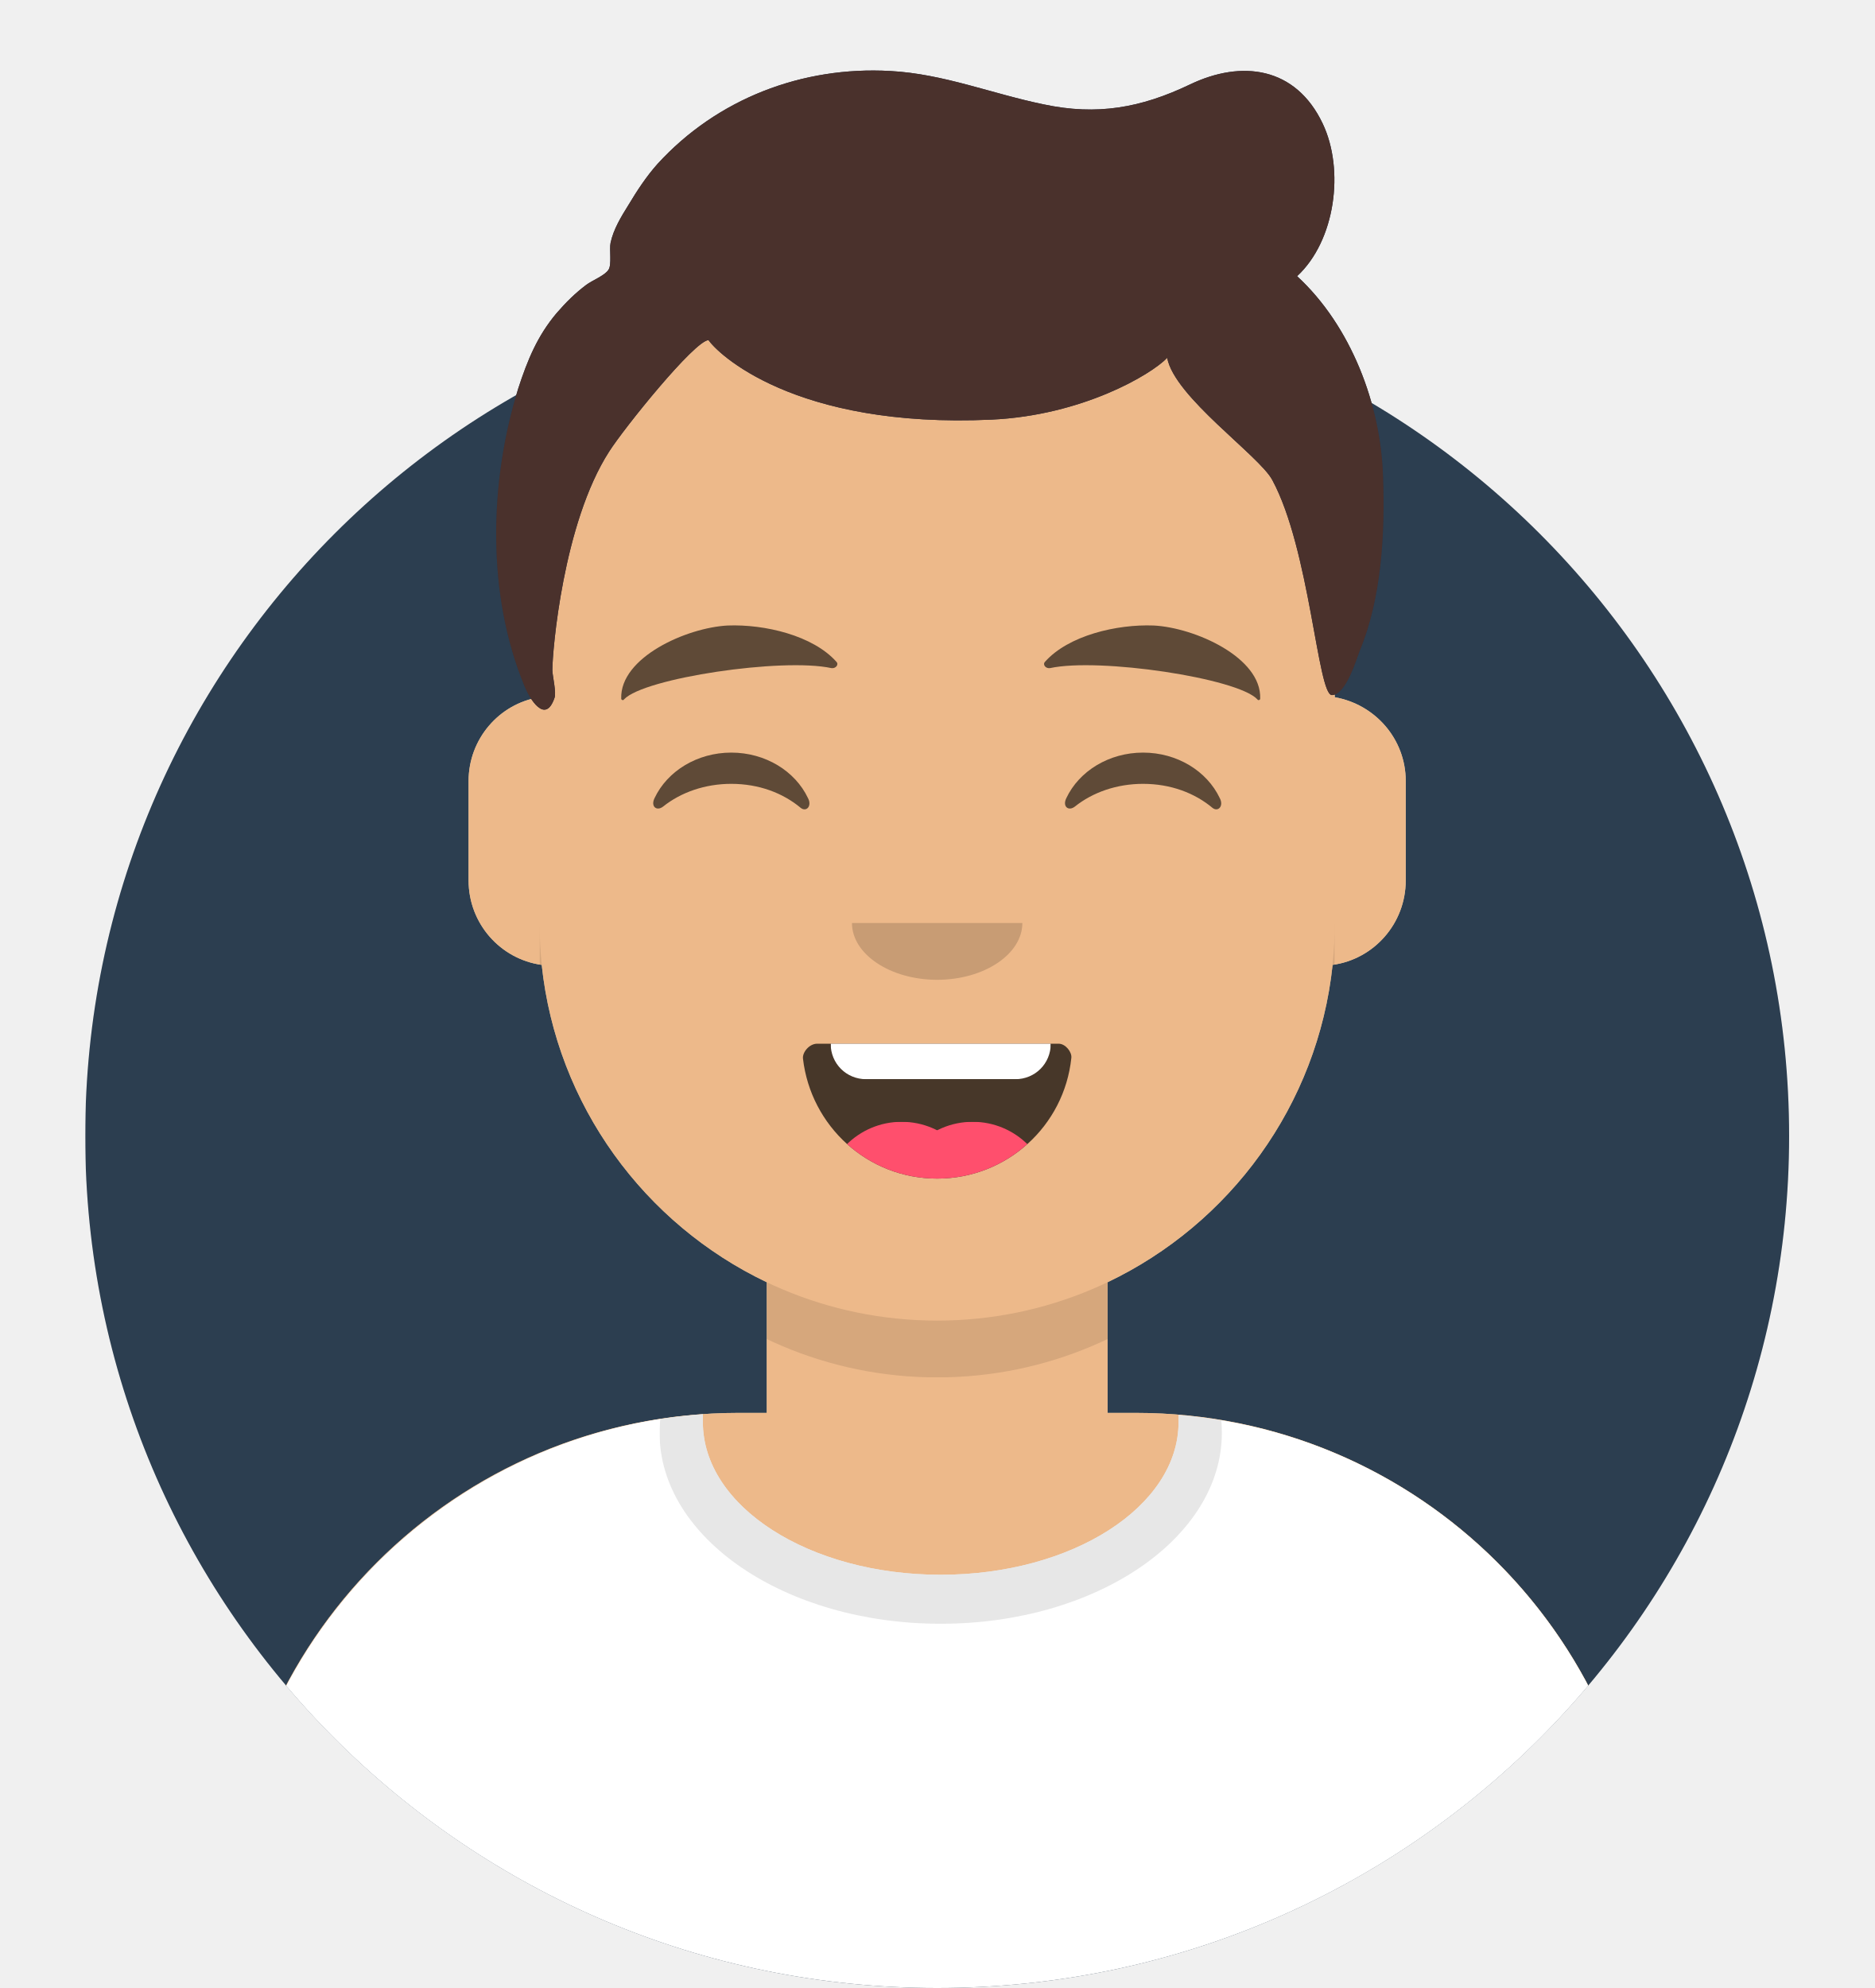
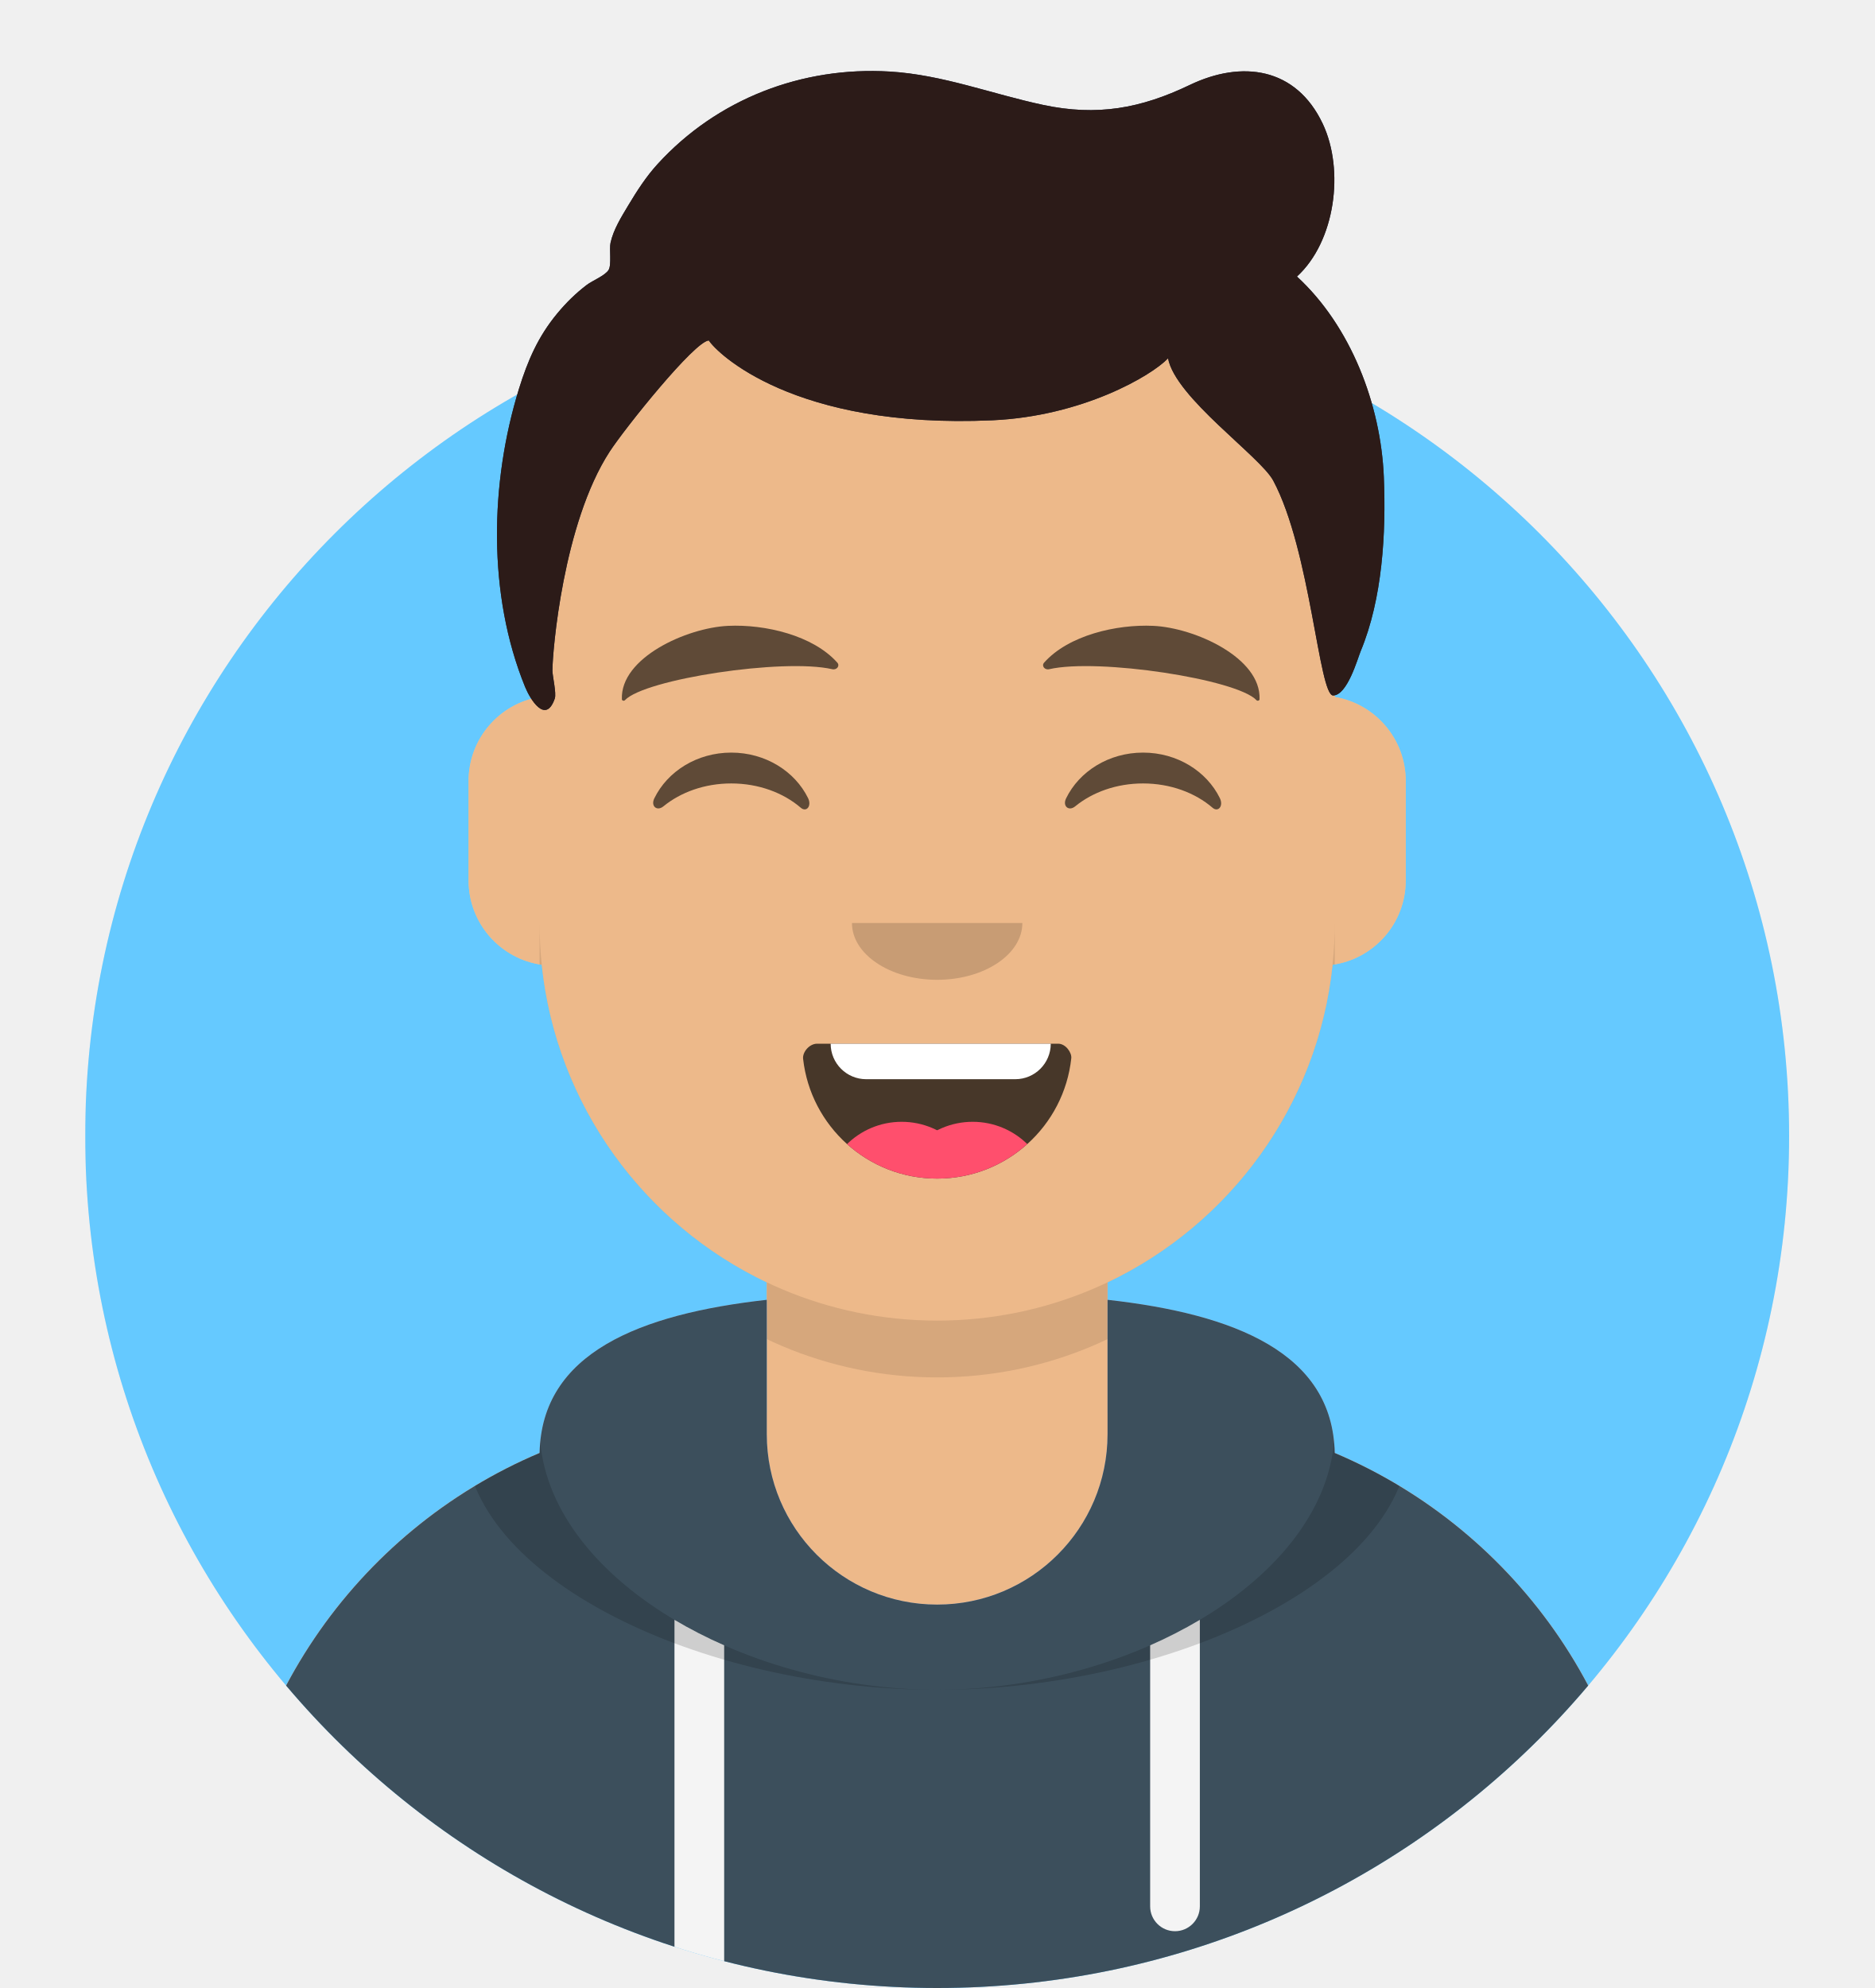
- <svg xmlns="http://www.w3.org/2000/svg" version="1.1" id="Layer_1" x="0px" y="0px" viewBox="0 0 264 280" style="enable-background:new 0 0 264 280;" xml:space="preserve">
-   <style type="text/css">
- 	.st0{fill-rule:evenodd;clip-rule:evenodd;fill:#E6E6E6;}
- 	.st1{filter:url(#Adobe_OpacityMaskFilter);}
- 	.st2{fill-rule:evenodd;clip-rule:evenodd;fill:#FFFFFF;}
- 	.st3{mask:url(#mask-2_1_);}
- 	.st4{fill-rule:evenodd;clip-rule:evenodd;fill:#2C3E50;}
- 	.st5{filter:url(#Adobe_OpacityMaskFilter_1_);}
- 	.st6{mask:url(#mask-4_1_);}
- 	.st7{fill-rule:evenodd;clip-rule:evenodd;fill:#D0C6AC;}
- 	.st8{filter:url(#Adobe_OpacityMaskFilter_2_);}
- 	.st9{mask:url(#mask-6_1_);}
- 	.st10{fill-rule:evenodd;clip-rule:evenodd;fill:#EDB98A;}
- 	.st11{filter:url(#Adobe_OpacityMaskFilter_3_);}
- 	.st12{mask:url(#mask-6_2_);fill-rule:evenodd;clip-rule:evenodd;fill-opacity:0.1;}
- 	.st13{filter:url(#Adobe_OpacityMaskFilter_4_);}
- 	.st14{mask:url(#react-mask-952_1_);}
- 	.st15{filter:url(#Adobe_OpacityMaskFilter_5_);}
- 	.st16{opacity:0.6;mask:url(#react-mask-952_2_);}
- 	.st17{fill-rule:evenodd;clip-rule:evenodd;fill-opacity:0.16;}
- 	.st18{fill-rule:evenodd;clip-rule:evenodd;fill-opacity:0.7;}
- 	.st19{filter:url(#Adobe_OpacityMaskFilter_6_);}
- 	.st20{mask:url(#react-mask-934_1_);fill-rule:evenodd;clip-rule:evenodd;fill:#FFFFFF;}
- 	.st21{filter:url(#Adobe_OpacityMaskFilter_7_);}
- 	.st22{mask:url(#react-mask-934_2_);}
- 	.st23{fill-rule:evenodd;clip-rule:evenodd;fill:#FF4F6D;}
- 	.st24{fill-rule:evenodd;clip-rule:evenodd;fill-opacity:0.6;}
- 	.st25{filter:url(#Adobe_OpacityMaskFilter_8_);}
- 	.st26{mask:url(#react-mask-925_1_);}
- 	.st27{fill-rule:evenodd;clip-rule:evenodd;fill:#28354B;}
- 	.st28{filter:url(#Adobe_OpacityMaskFilter_9_);}
- 	.st29{mask:url(#react-mask-924_1_);}
- 	.st30{fill-rule:evenodd;clip-rule:evenodd;fill:#4A312C;}
- </style>
-   <g>
-     <g transform="translate(-825, -1100)">
+ <svg xmlns="http://www.w3.org/2000/svg" xmlns:xlink="http://www.w3.org/1999/xlink" width="264px" height="280px" viewBox="0 0 264 280" version="1.1">
+   <defs>
+     <circle id="react-path-1" cx="120" cy="120" r="120" />
+     <path d="M12,160 C12,226.274 65.726,280 132,280 C198.274,280 252,226.274 252,160 L264,160 L264,-1.42108547e-14 L-3.19744231e-14,-1.42108547e-14 L-3.19744231e-14,160 L12,160 Z" id="react-path-2" />
+     <path d="M124,144.611 L124,163 L128,163 L128,163 C167.765,163 200,195.235 200,235 L200,244 L0,244 L0,235 C-4.86974701e-15,195.235 32.235,163 72,163 L72,163 L76,163 L76,144.611 C58.763,136.422 46.372,119.687 44.305,99.881 C38.48,99.058 34,94.052 34,88 L34,74 C34,68.054 38.325,63.118 44,62.166 L44,56 L44,56 C44,25.072 69.072,5.68137151e-15 100,0 L100,0 L100,0 C130.928,-5.68137151e-15 156,25.072 156,56 L156,62.166 C161.675,63.118 166,68.054 166,74 L166,88 C166,94.052 161.52,99.058 155.695,99.881 C153.628,119.687 141.237,136.422 124,144.611 Z" id="react-path-3" />
+   </defs>
+   <g id="Avataaar" stroke="none" stroke-width="1" fill="none" fill-rule="evenodd">
+     <g transform="translate(-825, -1100)" id="Avataaar/Circle">
      <g transform="translate(825, 1100)">
-         <g id="Circle" transform="translate(12, 40)">
-           <g id="Circle-Background">
-             <circle class="st0" cx="120" cy="120" r="120" />
-           </g>
-           <defs>
-             <filter id="Adobe_OpacityMaskFilter" filterUnits="userSpaceOnUse" x="0" y="0" width="240" height="240">
-               <feColorMatrix type="matrix" values="1 0 0 0 0  0 1 0 0 0  0 0 1 0 0  0 0 0 1 0" />
-             </filter>
-           </defs>
-           <mask maskUnits="userSpaceOnUse" x="0" y="0" width="240" height="240" id="mask-2_1_">
-             <g class="st1">
-               <circle id="path-1_1_" class="st2" cx="120" cy="120" r="120" />
-             </g>
+         <g id="Circle" stroke-width="1" fill-rule="evenodd" transform="translate(12, 40)">
+           <mask id="react-mask-4" fill="white">
+             <use xlink:href="#react-path-1" />
          </mask>
-           <g class="st3">
-             <rect class="st4" width="240" height="240" />
+           <use id="Circle-Background" fill="#E6E6E6" xlink:href="#react-path-1" />
+           <g id="Color/Palette/Blue-01" mask="url(#react-mask-4)" fill="#65C9FF">
+             <rect id="🖍Color" x="0" y="0" width="240" height="240" />
          </g>
        </g>
-         <g id="Mask">
- 			</g>
-         <defs>
-           <filter id="Adobe_OpacityMaskFilter_1_" filterUnits="userSpaceOnUse" x="-1" y="0" width="265" height="280">
-             <feColorMatrix type="matrix" values="1 0 0 0 0  0 1 0 0 0  0 0 1 0 0  0 0 0 1 0" />
-           </filter>
-         </defs>
-         <mask maskUnits="userSpaceOnUse" x="-1" y="0" width="265" height="280" id="mask-4_1_">
-           <g class="st5">
-             <path id="path-3_1_" class="st2" d="M12,160c0,66.3,53.7,120,120,120s120-53.7,120-120h12V0H0v160H12z" />
-           </g>
+         <mask id="react-mask-5" fill="white">
+           <use xlink:href="#react-path-2" />
        </mask>
-         <g id="Avataaar" class="st6">
+         <g id="Mask" />
+         <g id="Avataaar" stroke-width="1" fill-rule="evenodd" mask="url(#react-mask-5)">
          <g id="Body" transform="translate(32, 36)">
-             <g>
-               <path class="st7" d="M124,144.6V163h4l0,0c39.8,0,72,32.2,72,72v9H0v-9c0-39.8,32.2-72,72-72l0,0h4v-18.4        c-17.2-8.2-29.6-24.9-31.7-44.7C38.5,99.1,34,94.1,34,88V74c0-5.9,4.3-10.9,10-11.8V56l0,0c0-30.9,25.1-56,56-56l0,0l0,0        c30.9,0,56,25.1,56,56v6.2c5.7,1,10,5.9,10,11.8v14c0,6.1-4.5,11.1-10.3,11.9C153.6,119.7,141.2,136.4,124,144.6z" />
-             </g>
-             <defs>
-               <filter id="Adobe_OpacityMaskFilter_2_" filterUnits="userSpaceOnUse" x="-32" y="0" width="264" height="244">
-                 <feColorMatrix type="matrix" values="1 0 0 0 0  0 1 0 0 0  0 0 1 0 0  0 0 0 1 0" />
-               </filter>
-             </defs>
-             <mask maskUnits="userSpaceOnUse" x="-32" y="0" width="264" height="244" id="mask-6_1_">
-               <g class="st8">
-                 <path id="path-5_1_" class="st2" d="M124,144.6V163h4l0,0c39.8,0,72,32.2,72,72v9H0v-9c0-39.8,32.2-72,72-72l0,0h4v-18.4         c-17.2-8.2-29.6-24.9-31.7-44.7C38.5,99.1,34,94.1,34,88V74c0-5.9,4.3-10.9,10-11.8V56l0,0c0-30.9,25.1-56,56-56l0,0l0,0         c30.9,0,56,25.1,56,56v6.2c5.7,1,10,5.9,10,11.8v14c0,6.1-4.5,11.1-10.3,11.9C153.6,119.7,141.2,136.4,124,144.6z" />
-               </g>
+             <mask id="react-mask-6" fill="white">
+               <use xlink:href="#react-path-3" />
            </mask>
-             <g class="st9">
-               <g id="Color" transform="translate(-32, 0)">
-                 <rect class="st10" width="264" height="244" />
+             <use fill="#D0C6AC" xlink:href="#react-path-3" />
+             <g id="Skin/👶🏽-03-Brown" mask="url(#react-mask-6)" fill="#EDB98A">
+               <g transform="translate(0, 0)" id="Color">
+                 <rect x="0" y="0" width="264" height="280" />
              </g>
            </g>
+             <path d="M156,79 L156,102 C156,132.928 130.928,158 100,158 C69.072,158 44,132.928 44,102 L44,79 L44,94 C44,124.928 69.072,150 100,150 C130.928,150 156,124.928 156,94 L156,79 Z" id="Neck-Shadow" fill-opacity="0.1" fill="#000000" mask="url(#react-mask-6)" />
+           </g>
+           <g id="Clothing/Hoodie" transform="translate(0, 170)">
            <defs>
-               <filter id="Adobe_OpacityMaskFilter_3_" filterUnits="userSpaceOnUse" x="44" y="79" width="112" height="79">
-                 <feColorMatrix type="matrix" values="1 0 0 0 0  0 1 0 0 0  0 0 1 0 0  0 0 0 1 0" />
-               </filter>
+               <path d="M108,13.071 C90.081,15.076 76.28,20.552 76.004,34.645 C50.146,45.568 32,71.165 32,100.999 L32,100.999 L32,110 L232,110 L232,100.999 C232,71.165 213.854,45.568 187.996,34.645 C187.72,20.552 173.919,15.076 156,13.071 L156,32 L156,32 C156,45.255 145.255,56 132,56 L132,56 C118.745,56 108,45.255 108,32 L108,13.071 Z" id="react-path-221" />
            </defs>
-             <mask maskUnits="userSpaceOnUse" x="44" y="79" width="112" height="79" id="mask-6_2_">
-               <g class="st11">
-                 <path id="path-5_2_" class="st2" d="M124,144.6V163h4l0,0c39.8,0,72,32.2,72,72v9H0v-9c0-39.8,32.2-72,72-72l0,0h4v-18.4         c-17.2-8.2-29.6-24.9-31.7-44.7C38.5,99.1,34,94.1,34,88V74c0-5.9,4.3-10.9,10-11.8V56l0,0c0-30.9,25.1-56,56-56l0,0l0,0         c30.9,0,56,25.1,56,56v6.2c5.7,1,10,5.9,10,11.8v14c0,6.1-4.5,11.1-10.3,11.9C153.6,119.7,141.2,136.4,124,144.6z" />
-               </g>
+             <mask id="react-mask-222" fill="white">
+               <use xlink:href="#react-path-221" />
            </mask>
-             <path id="Neck-Shadow" class="st12" d="M156,79v23c0,30.9-25.1,56-56,56s-56-25.1-56-56V79v15c0,30.9,25.1,56,56,56       s56-25.1,56-56V79z" />
+             <use id="Hoodie" fill="#B7C1DB" fill-rule="evenodd" xlink:href="#react-path-221" />
+             <g id="Color/Palette/Gray-01" mask="url(#react-mask-222)" fill-rule="evenodd" fill="#3C4F5C">
+               <rect id="🖍Color" x="0" y="0" width="264" height="110" />
+             </g>
+             <path d="M102,61.739 L102,110 L95,110 L95,58.15 C97.204,59.46 99.547,60.661 102,61.739 Z M169,58.15 L169,98.5 C169,100.433 167.433,102 165.5,102 C163.567,102 162,100.433 162,98.5 L162,61.739 C164.453,60.661 166.796,59.46 169,58.15 Z" id="Straps" fill="#F4F4F4" fill-rule="evenodd" mask="url(#react-mask-222)" />
+             <path d="M90.96,12.724 C75.909,15.571 65.5,21.243 65.5,32.308 C65.5,52.02 98.538,68 132,68 C165.462,68 198.5,52.02 198.5,32.308 C198.5,21.243 188.091,15.571 173.04,12.724 C182.125,16.074 188,21.706 188,31.077 C188,51.469 160.179,68 132,68 C103.821,68 76,51.469 76,31.077 C76,21.706 81.875,16.074 90.96,12.724 Z" id="Shadow" fill-opacity="0.16" fill="#000000" fill-rule="evenodd" mask="url(#react-mask-222)" />
          </g>
-           <g transform="translate(0, 170)">
-             <g id="Clothes">
-               <path class="st0" d="M166,29.3c37,3,66,34,66,71.8v8.9H32v-8.9C32,63,61.6,31.8,99,29.2c0,0.4,0,0.7,0,1.1        c0,11.9,15,21.5,33.5,21.5S166,42.2,166,30.3C166,30,166,29.6,166,29.3z" />
-             </g>
-             <defs>
-               <filter id="Adobe_OpacityMaskFilter_4_" filterUnits="userSpaceOnUse" x="0" y="0" width="264" height="110">
-                 <feColorMatrix type="matrix" values="1 0 0 0 0  0 1 0 0 0  0 0 1 0 0  0 0 0 1 0" />
-               </filter>
-             </defs>
-             <mask maskUnits="userSpaceOnUse" x="0" y="0" width="264" height="110" id="react-mask-952_1_">
-               <g class="st13">
-                 <path id="react-path-951_1_" class="st2" d="M166,29.3c37,3,66,34,66,71.8v8.9H32v-8.9C32,63,61.6,31.8,99,29.2         c0,0.4,0,0.7,0,1.1c0,11.9,15,21.5,33.5,21.5S166,42.2,166,30.3C166,30,166,29.6,166,29.3z" />
-               </g>
-             </mask>
-             <g class="st14">
-               <rect class="st2" width="264" height="110" />
-             </g>
-             <defs>
-               <filter id="Adobe_OpacityMaskFilter_5_" filterUnits="userSpaceOnUse" x="92.9" y="4.9" width="79.3" height="53.8">
-                 <feColorMatrix type="matrix" values="1 0 0 0 0  0 1 0 0 0  0 0 1 0 0  0 0 0 1 0" />
-               </filter>
-             </defs>
-             <mask maskUnits="userSpaceOnUse" x="92.9" y="4.9" width="79.3" height="53.8" id="react-mask-952_2_">
-               <g class="st15">
-                 <path id="react-path-951_2_" class="st2" d="M166,29.3c37,3,66,34,66,71.8v8.9H32v-8.9C32,63,61.6,31.8,99,29.2         c0,0.4,0,0.7,0,1.1c0,11.9,15,21.5,33.5,21.5S166,42.2,166,30.3C166,30,166,29.6,166,29.3z" />
-               </g>
-             </mask>
-             <g id="Shadowy" class="st16">
-               <g transform="translate(92, 4)">
-                 <ellipse class="st17" cx="40.5" cy="27.8" rx="39.6" ry="26.9" />
-               </g>
-             </g>
-           </g>
-           <g id="Face" transform="translate(76, 82)">
-             <g transform="translate(2, 52)">
-               <g id="Mouth">
-                 <path class="st18" d="M35.1,15.1C36.2,24.6,44.2,32,54,32c9.8,0,17.9-7.4,18.9-17c0.1-0.8-0.8-2-1.8-2c-14.9,0-26.3,0-34,0         C36,13,35,14.2,35.1,15.1z" />
-               </g>
+           <g id="Face" transform="translate(76, 82)" fill="#000000">
+             <g id="Mouth/Smile" transform="translate(2, 52)">
              <defs>
-                 <filter id="Adobe_OpacityMaskFilter_6_" filterUnits="userSpaceOnUse" x="39" y="2" width="31" height="16">
-                   <feColorMatrix type="matrix" values="1 0 0 0 0  0 1 0 0 0  0 0 1 0 0  0 0 0 1 0" />
-                 </filter>
+                 <path d="M35.118,15.128 C36.176,24.62 44.226,32 54,32 C63.804,32 71.874,24.574 72.892,15.04 C72.974,14.273 72.117,13 71.043,13 C56.149,13 44.738,13 37.087,13 C36.007,13 35.012,14.178 35.118,15.128 Z" id="react-path-233" />
              </defs>
-               <mask maskUnits="userSpaceOnUse" x="39" y="2" width="31" height="16" id="react-mask-934_1_">
-                 <g class="st19">
-                   <path id="react-path-933_1_" class="st2" d="M35.1,15.1C36.2,24.6,44.2,32,54,32c9.8,0,17.9-7.4,18.9-17          c0.1-0.8-0.8-2-1.8-2c-14.9,0-26.3,0-34,0C36,13,35,14.2,35.1,15.1z" />
-                 </g>
+               <mask id="react-mask-234" fill="white">
+                 <use xlink:href="#react-path-233" />
              </mask>
-               <path id="Teeth" class="st20" d="M44,2h21c2.8,0,5,2.2,5,5v6c0,2.8-2.2,5-5,5H44c-2.8,0-5-2.2-5-5V7C39,4.2,41.2,2,44,2z" />
-               <defs>
-                 <filter id="Adobe_OpacityMaskFilter_7_" filterUnits="userSpaceOnUse" x="38" y="24" width="32" height="22">
-                   <feColorMatrix type="matrix" values="1 0 0 0 0  0 1 0 0 0  0 0 1 0 0  0 0 0 1 0" />
-                 </filter>
-               </defs>
-               <mask maskUnits="userSpaceOnUse" x="38" y="24" width="32" height="22" id="react-mask-934_2_">
-                 <g class="st21">
-                   <path id="react-path-933_2_" class="st2" d="M35.1,15.1C36.2,24.6,44.2,32,54,32c9.8,0,17.9-7.4,18.9-17          c0.1-0.8-0.8-2-1.8-2c-14.9,0-26.3,0-34,0C36,13,35,14.2,35.1,15.1z" />
-                 </g>
-               </mask>
-               <g id="Tongue" class="st22">
+               <use id="Mouth" fill-opacity="0.7" fill="#000000" fill-rule="evenodd" xlink:href="#react-path-233" />
+               <rect id="Teeth" fill="#FFFFFF" fill-rule="evenodd" mask="url(#react-mask-234)" x="39" y="2" width="31" height="16" rx="5" />
+               <g id="Tongue" stroke-width="1" fill-rule="evenodd" mask="url(#react-mask-234)" fill="#FF4F6D">
                <g transform="translate(38, 24)">
-                   <circle class="st23" cx="11" cy="11" r="11" />
-                   <circle class="st23" cx="21" cy="11" r="11" />
+                   <circle cx="11" cy="11" r="11" />
+                   <circle cx="21" cy="11" r="11" />
                </g>
              </g>
            </g>
-             <g transform="translate(28, 40)">
-               <path id="Nose" class="st17" d="M16,8c0,4.4,5.4,8,12,8l0,0c6.6,0,12-3.6,12-8" />
+             <g id="Nose/Default" transform="translate(28, 40)" fill-opacity="0.16">
+               <path d="M16,8 C16,12.418 21.373,16 28,16 L28,16 C34.627,16 40,12.418 40,8" id="Nose" />
            </g>
-             <g transform="translate(0, 8)">
-               <path id="Squint" class="st24" d="M16.2,22.4C18,18.6,22.2,16,27,16c4.8,0,9,2.6,10.8,6.4c0.6,1.1-0.2,2-1,1.4        c-2.5-2.1-5.9-3.4-9.8-3.4c-3.7,0-7.1,1.2-9.6,3.2C16.5,24.3,15.6,23.6,16.2,22.4z" />
-               <path class="st24" d="M74.2,22.4C76,18.6,80.2,16,85,16c4.8,0,9,2.6,10.8,6.4c0.6,1.1-0.2,2-1,1.4c-2.5-2.1-5.9-3.4-9.8-3.4        c-3.7,0-7.1,1.2-9.6,3.2C74.5,24.3,73.6,23.6,74.2,22.4z" />
+             <g id="Eyes/Happy-😁" transform="translate(0, 8)" fill-opacity="0.6">
+               <path d="M16.16,22.447 C18.007,18.649 22.164,16 26.998,16 C31.814,16 35.959,18.63 37.815,22.407 C38.367,23.529 37.582,24.447 36.791,23.767 C34.34,21.66 30.859,20.344 26.998,20.344 C23.257,20.344 19.874,21.579 17.438,23.572 C16.547,24.3 15.62,23.558 16.16,22.447 Z" id="Squint" />
+               <path d="M74.16,22.447 C76.007,18.649 80.164,16 84.998,16 C89.814,16 93.959,18.63 95.815,22.407 C96.367,23.529 95.582,24.447 94.791,23.767 C92.34,21.66 88.859,20.344 84.998,20.344 C81.257,20.344 77.874,21.579 75.438,23.572 C74.547,24.3 73.62,23.558 74.16,22.447 Z" id="Squint" />
            </g>
-             <g>
-               <path id="Eyebrow" class="st24" d="M26.5,6.1c-5.8,0.3-15.2,4.5-15,10.3c0,0.2,0.3,0.3,0.4,0.1c2.8-3,22.3-5.9,29.2-4.4        c0.6,0.1,1.1-0.5,0.7-0.9C38.5,7.5,31.7,5.9,26.5,6.1" />
-               <path class="st24" d="M86.5,6.1c5.8,0.3,15.2,4.5,15,10.3c0,0.2-0.3,0.3-0.4,0.1c-2.8-3-22.3-5.9-29.2-4.4        c-0.6,0.1-1.1-0.5-0.7-0.9C74.5,7.5,81.3,5.9,86.5,6.1" />
+             <g id="Eyebrow/Natural/Default-Natural" fill-opacity="0.6">
+               <path d="M26.039,6.21 C20.278,6.983 11.293,12.005 12.044,17.818 C12.069,18.008 12.357,18.067 12.481,17.908 C14.967,14.72 34.193,10.037 41.194,11.015 C41.835,11.104 42.258,10.443 41.821,10.03 C38.077,6.495 31.2,5.512 26.039,6.21" id="Eyebrow" transform="translate(27, 12) rotate(5) translate(-27, -12) " />
+               <path d="M85.039,6.21 C79.278,6.983 70.293,12.005 71.044,17.818 C71.069,18.008 71.357,18.067 71.481,17.908 C73.967,14.72 93.193,10.037 100.194,11.015 C100.835,11.104 101.258,10.443 100.821,10.03 C97.077,6.495 90.2,5.512 85.039,6.21" id="Eyebrow" transform="translate(86, 12) scale(-1, 1) rotate(5) translate(-86, -12) " />
            </g>
          </g>
-           <g id="Top">
+           <g id="Top" stroke-width="1" fill-rule="evenodd">
            <defs>
-               <filter id="Adobe_OpacityMaskFilter_8_" filterUnits="userSpaceOnUse" x="-1" y="0" width="264" height="280">
-                 <feColorMatrix type="matrix" values="1 0 0 0 0  0 1 0 0 0  0 0 1 0 0  0 0 0 1 0" />
+               <rect id="react-path-191" x="0" y="0" width="264" height="280" />
+               <path d="M183.68,38.949 C189.086,33.999 190.387,23.962 187.318,17.449 C183.549,9.454 175.901,8.452 168.572,11.969 C161.664,15.284 155.515,16.388 147.95,14.782 C140.692,13.241 133.806,10.523 126.303,10.076 C113.978,9.343 102.003,13.915 93.603,23.129 C92,24.887 90.709,26.897 89.488,28.934 C88.512,30.564 87.411,32.313 86.995,34.192 C86.797,35.086 87.165,37.29 86.72,38.022 C86.239,38.812 84.424,39.537 83.651,40.124 C82.084,41.313 80.727,42.654 79.471,44.171 C76.805,47.393 75.338,50.758 74.103,54.743 C70.001,67.988 69.653,83.741 74.957,96.747 C75.664,98.481 77.855,102.099 79.143,98.385 C79.398,97.651 78.809,95.191 78.81,94.45 C78.815,91.73 80.316,73.721 86.857,63.633 C88.986,60.349 98.83,48.052 100.841,47.954 C101.906,49.646 112.721,60.462 140.783,59.195 C153.445,58.623 163.183,52.934 165.521,50.468 C166.549,56.001 178.513,64.284 180.336,67.692 C185.603,77.538 186.771,97.996 188.781,97.957 C190.791,97.919 192.234,92.72 192.648,91.727 C195.72,84.352 196.243,75.095 195.915,67.168 C195.488,56.966 191.277,45.942 183.68,38.949 Z" id="react-path-190" />
+               <filter x="-0.8%" y="-2.0%" width="101.5%" height="108.0%" filterUnits="objectBoundingBox" id="react-filter-187">
+                 <feOffset dx="0" dy="2" in="SourceAlpha" result="shadowOffsetOuter1" />
+                 <feColorMatrix values="0 0 0 0 0   0 0 0 0 0   0 0 0 0 0  0 0 0 0.16 0" type="matrix" in="shadowOffsetOuter1" result="shadowMatrixOuter1" />
+                 <feMerge>
+                   <feMergeNode in="shadowMatrixOuter1" />
+                   <feMergeNode in="SourceGraphic" />
+                 </feMerge>
              </filter>
            </defs>
-             <mask maskUnits="userSpaceOnUse" x="-1" y="0" width="264" height="280" id="react-mask-925_1_">
-               <g class="st25">
-                 <rect id="react-path-927_1_" class="st2" width="264" height="280" />
-               </g>
+             <mask id="react-mask-189" fill="white">
+               <use xlink:href="#react-path-191" />
            </mask>
-             <g class="st26">
+             <g id="Mask" />
+             <g id="Top/Short-Hair/Short-Waved" mask="url(#react-mask-189)">
              <g transform="translate(-1, 0)">
-                 <g id="Short-Hair">
-                   <path class="st27" d="M183.7,38.9c5.4-5,6.7-15,3.6-21.5c-3.8-8-11.4-9-18.7-5.5c-6.9,3.3-13.1,4.4-20.6,2.8          c-7.3-1.5-14.1-4.3-21.6-4.7C114,9.3,102,13.9,93.6,23.1c-1.6,1.8-2.9,3.8-4.1,5.8c-1,1.6-2.1,3.4-2.5,5.3          c-0.2,0.9,0.2,3.1-0.3,3.8c-0.5,0.8-2.3,1.5-3.1,2.1c-1.6,1.2-2.9,2.5-4.2,4c-2.7,3.2-4.1,6.6-5.4,10.6          c-4.1,13.2-4.5,29,0.9,42c0.7,1.7,2.9,5.4,4.2,1.6c0.3-0.7-0.3-3.2-0.3-3.9c0-2.7,1.5-20.7,8-30.8c2.1-3.3,12-15.6,14-15.7          c1.1,1.7,11.9,12.5,39.9,11.2c12.7-0.6,22.4-6.3,24.7-8.7c1,5.5,13,13.8,14.8,17.2c5.3,9.8,6.4,30.3,8.4,30.3          s3.5-5.2,3.9-6.2c3.1-7.4,3.6-16.6,3.3-24.6C195.5,57,191.3,45.9,183.7,38.9z" />
-                 </g>
-                 <defs>
-                   <filter id="Adobe_OpacityMaskFilter_9_" filterUnits="userSpaceOnUse" x="0" y="0" width="264" height="280">
-                     <feColorMatrix type="matrix" values="1 0 0 0 0  0 1 0 0 0  0 0 1 0 0  0 0 0 1 0" />
-                   </filter>
-                 </defs>
-                 <mask maskUnits="userSpaceOnUse" x="0" y="0" width="264" height="280" id="react-mask-924_1_">
-                   <g class="st28">
-                     <path id="react-path-926_1_" class="st2" d="M183.7,38.9c5.4-5,6.7-15,3.6-21.5c-3.8-8-11.4-9-18.7-5.5           c-6.9,3.3-13.1,4.4-20.6,2.8c-7.3-1.5-14.1-4.3-21.6-4.7C114,9.3,102,13.9,93.6,23.1c-1.6,1.8-2.9,3.8-4.1,5.8           c-1,1.6-2.1,3.4-2.5,5.3c-0.2,0.9,0.2,3.1-0.3,3.8c-0.5,0.8-2.3,1.5-3.1,2.1c-1.6,1.2-2.9,2.5-4.2,4           c-2.7,3.2-4.1,6.6-5.4,10.6c-4.1,13.2-4.5,29,0.9,42c0.7,1.7,2.9,5.4,4.2,1.6c0.3-0.7-0.3-3.2-0.3-3.9           c0-2.7,1.5-20.7,8-30.8c2.1-3.3,12-15.6,14-15.7c1.1,1.7,11.9,12.5,39.9,11.2c12.7-0.6,22.4-6.3,24.7-8.7           c1,5.5,13,13.8,14.8,17.2c5.3,9.8,6.4,30.3,8.4,30.3s3.5-5.2,3.9-6.2c3.1-7.4,3.6-16.6,3.3-24.6           C195.5,57,191.3,45.9,183.7,38.9z" />
-                   </g>
+                 <mask id="react-mask-188" fill="white">
+                   <use xlink:href="#react-path-190" />
                </mask>
-                 <g class="st29">
-                   <g transform="translate(0, 0) ">
-                     <rect class="st30" width="264" height="280" />
+                 <use id="Short-Hair" stroke="none" fill="#28354B" fill-rule="evenodd" xlink:href="#react-path-190" />
+                 <g id="Skin/👶🏽-03-Brown" mask="url(#react-mask-188)" fill="#2C1B18">
+                   <g transform="translate(0, 0) " id="Color">
+                     <rect x="0" y="0" width="264" height="280" />
                  </g>
                </g>
              </g>
            </g>
          </g>
        </g>
      </g>
    </g>
  </g>
</svg>
